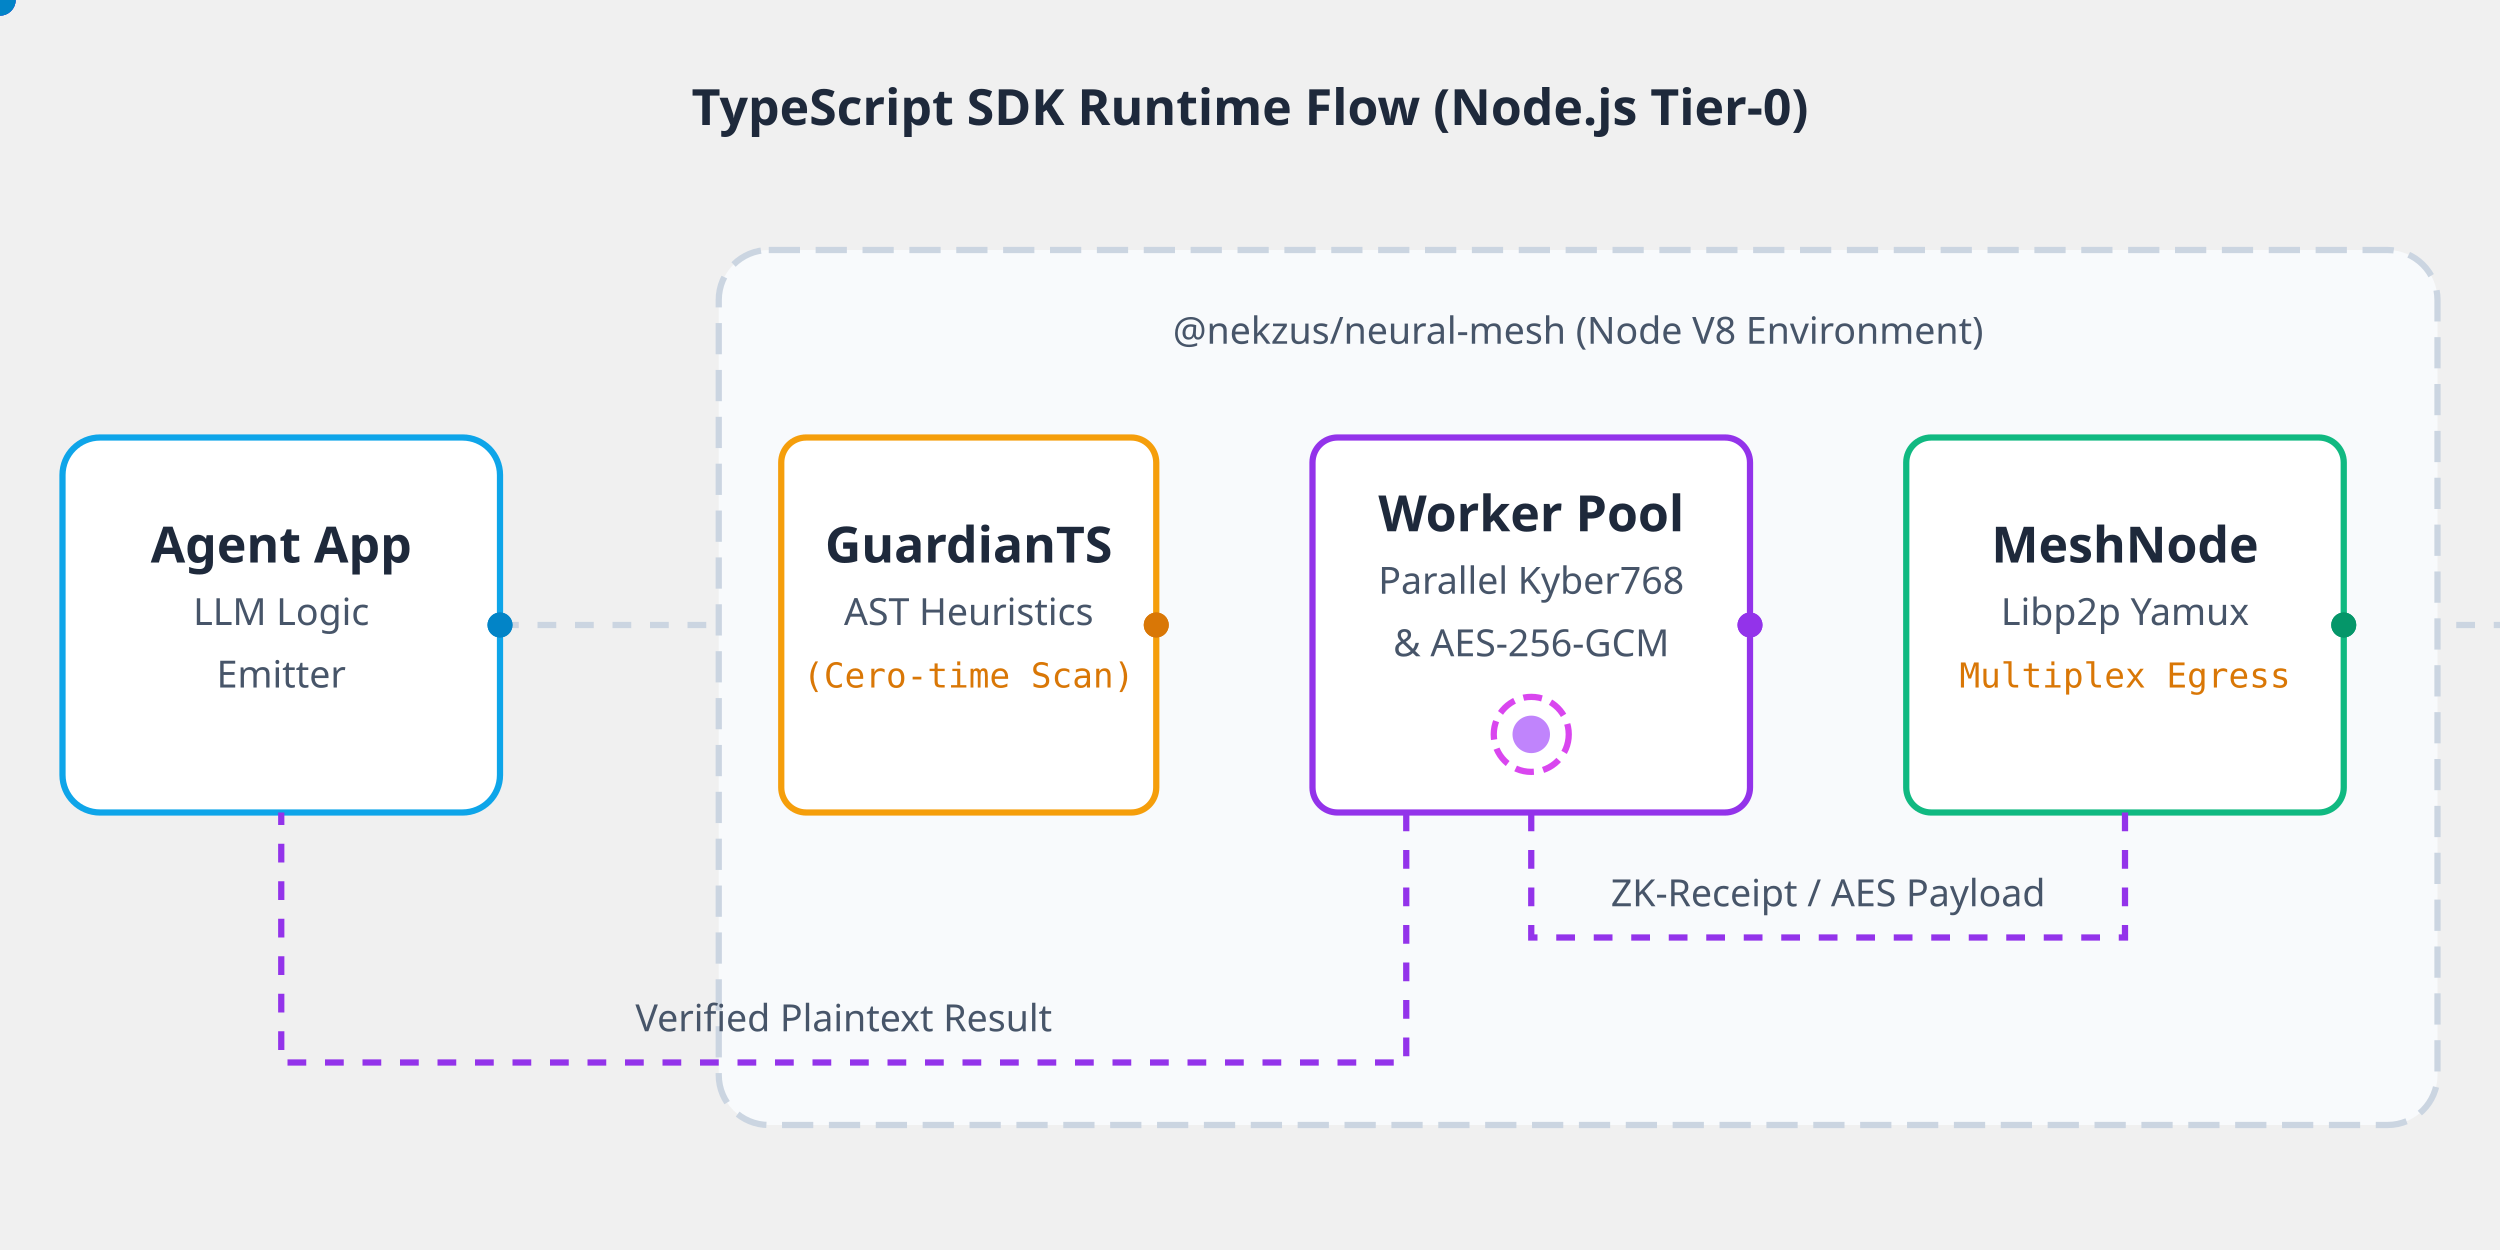
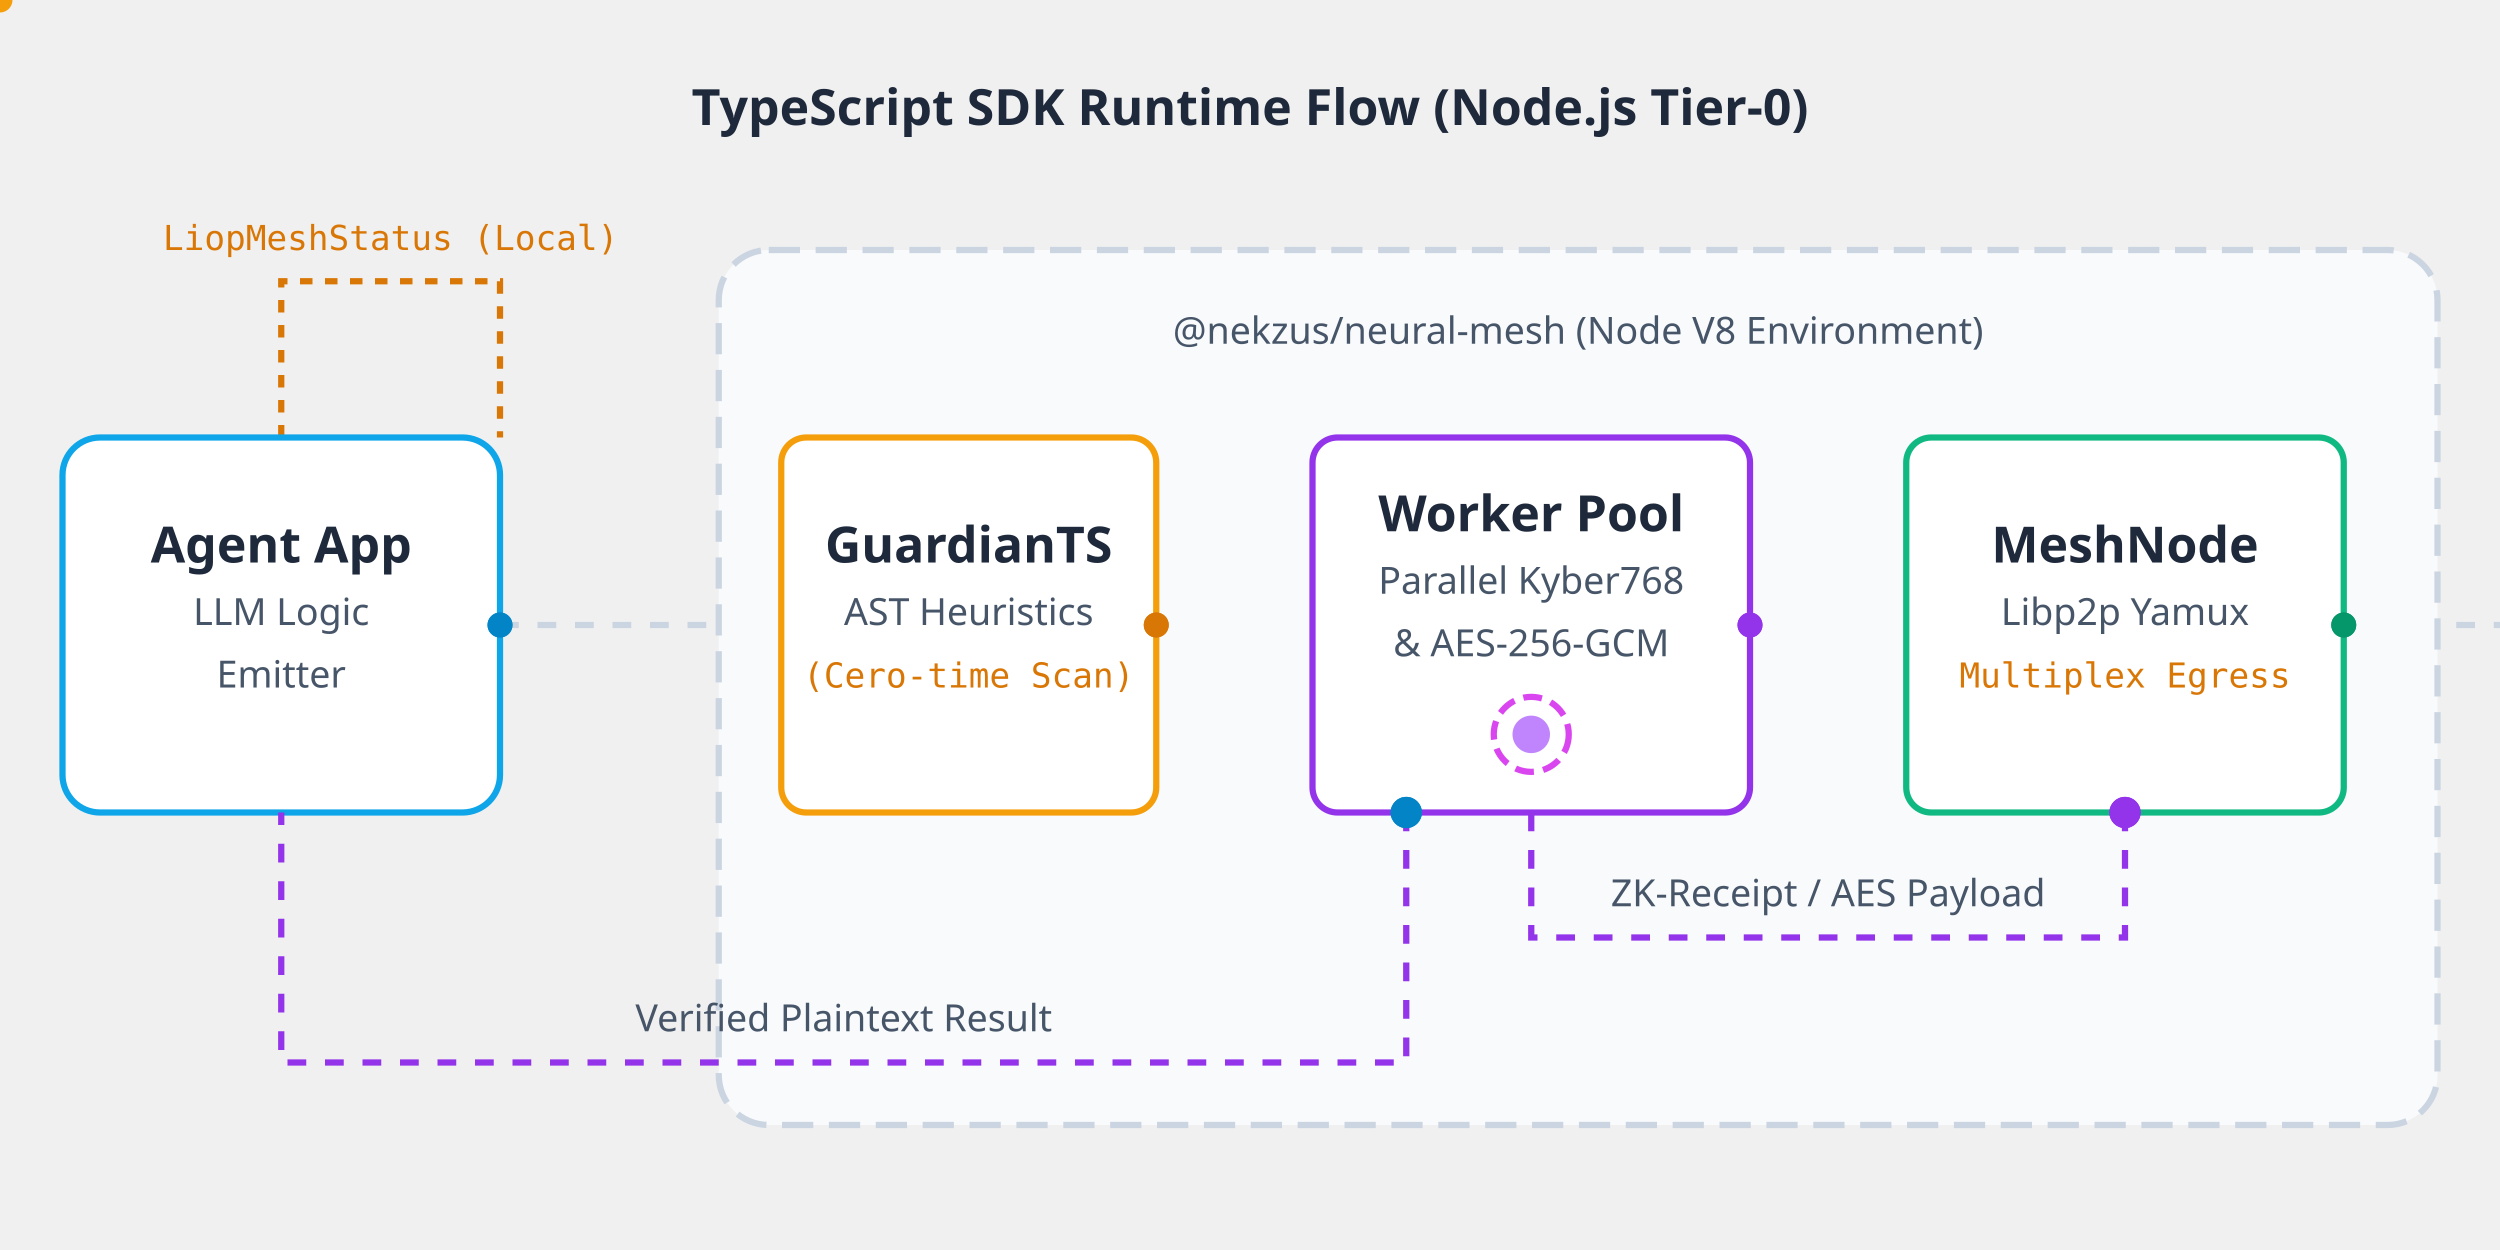
<svg xmlns="http://www.w3.org/2000/svg" viewBox="0 0 800 400" width="100%" height="auto">
  <defs>
        
    </defs>
  <style>
        .text-title-l {
            font-family: system-ui, sans-serif;
            font-weight: 700;
            font-size: 16px;
            fill: #1e293b;
        }

        .text-sub-l {
            font-family: system-ui, sans-serif;
            font-weight: 500;
            font-size: 12px;
            fill: #475569;
        }

        .text-tiny-l {
            font-family: monospace;
            font-size: 11px;
            fill: #d97706;
        }

        .conn-line-l {
            stroke: #cbd5e1;
            stroke-width: 2;
            stroke-dasharray: 6, 6;
            animation: dashAnimL 20s linear infinite;
        }

        .conn-line-rx-l {
            stroke: #9333ea;
            stroke-width: 2;
            stroke-dasharray: 6, 6;
            animation: dashAnimL 20s linear infinite;
        }

        @keyframes dashAnimL {
            to {
                stroke-dashoffset: -400;
            }
        }

        @keyframes move90-l {
            0% {
                transform: translateX(0px);
                opacity: 0;
            }

            10% {
                opacity: 1;
            }

            90% {
                opacity: 1;
            }

            100% {
                transform: translateX(90px);
                opacity: 0;
            }
        }

        @keyframes move50-l {
            0% {
                transform: translateX(0px);
                opacity: 0;
            }

            10% {
                opacity: 1;
            }

            90% {
                opacity: 1;
            }

            100% {
                transform: translateX(50px);
                opacity: 0;
            }
        }

        @keyframes moveReturn-l {
            0% {
                transform: translateX(0px);
                opacity: 0;
            }

            2% {
                opacity: 1;
            }

            98% {
                opacity: 1;
            }

            100% {
                transform: translateX(-590px);
                opacity: 0;
            }
        }

        @keyframes rxPath1-l {
-             0% {
-                 transform: translate(680px, 260px);
-                 opacity: 0;
-             }
- 
-             2% {
-                 opacity: 1;
-             }
- 
-             14.8% {
-                 transform: translate(680px, 300px);
-             }
- 
-             85.2% {
-                 transform: translate(490px, 300px);
-             }
- 
-             98% {
-                 opacity: 1;
-             }
- 
-             100% {
-                 transform: translate(490px, 260px);
-                 opacity: 0;
-             }
+             0% { transform: translate(0px, 0px); opacity: 0; }
+             2% { opacity: 1; }
+             14.8% { transform: translate(0px, 40px); }
+             85.2% { transform: translate(-190px, 40px); }
+             98% { opacity: 1; }
+             100% { transform: translate(-190px, 0px); opacity: 0; }
        }

        @keyframes rxPath2-l {
-             0% {
-                 transform: translate(450px, 260px);
-                 opacity: 0;
-             }
- 
-             2% {
-                 opacity: 1;
-             }
- 
-             15.4% {
-                 transform: translate(450px, 340px);
-             }
- 
-             84.6% {
-                 transform: translate(90px, 340px);
-             }
- 
-             98% {
-                 opacity: 1;
-             }
- 
-             100% {
-                 transform: translate(90px, 260px);
-                 opacity: 0;
-             }
+             0% { transform: translate(0px, 0px); opacity: 0; }
+             2% { opacity: 1; }
+             15.4% { transform: translate(0px, 80px); }
+             84.6% { transform: translate(-360px, 80px); }
+             98% { opacity: 1; }
+             100% { transform: translate(-360px, 0px); opacity: 0; }
        }

        .anim-90-1-l {
            animation: move90-l 1.5s linear infinite;
        }

        .anim-90-2-l {
            animation: move90-l 1.5s linear infinite 0.75s;
        }

        .anim-50-1-l {
            animation: move50-l 1s linear infinite;
        }

        .anim-50-2-l {
            animation: move50-l 1s linear infinite 0.5s;
        }

        .anim-ret-1-l {
            animation: moveReturn-l 3s linear infinite;
        }

        .anim-ret-2-l {
            animation: moveReturn-l 3s linear infinite 1.5s;
        }

        .anim-r1-1-l {
            animation: rxPath1-l 2s linear infinite;
        }

        .anim-r1-2-l {
            animation: rxPath1-l 2s linear infinite 1s;
        }

        .anim-r2-1-l {
            animation: rxPath2-l 3.5s linear infinite;
        }

        .anim-r2-2-l {
            animation: rxPath2-l 3.5s linear infinite 1.75s;
        }

        @keyframes spinGearL {
            100% {
                transform: rotate(360deg);
            }
        }

        .spin-l {
            transform-box: fill-box;
            transform-origin: center;
            animation: spinGearL 3s linear infinite;
        }
+ 
+         @keyframes diagPath-l {
+             0% { transform: translate(90px, 140px); opacity: 0; }
+             5% { opacity: 1; }
+             25% { transform: translate(90px, 90px); }
+             75% { transform: translate(160px, 90px); }
+             95% { opacity: 1; }
+             100% { transform: translate(160px, 140px); opacity: 0; }
+         }
+ 
+         .anim-diag-l {
+             animation: diagPath-l 3s linear infinite;
+         }
    </style>
  <text x="400" y="40" class="text-title-l" text-anchor="middle" font-size="20" fill="#0284c7">TypeScript SDK Runtime
        Flow (Node.js Tier-0)</text>
+   <path d="M 90 140 L 90 90 L 160 90 L 160 140" fill="none" stroke="#d97706" stroke-width="2" stroke-dasharray="4 4" />
+   <text x="125" y="80" class="text-tiny-l" text-anchor="middle" fill="#b45309">LiopMeshStatus (Local)</text>
+   <circle cx="0" cy="0" r="4" fill="#f59e0b" class="anim-diag-l" />
  <line x1="160" y1="200" x2="250" y2="200" class="conn-line-l" />
  <line x1="370" y1="200" x2="420" y2="200" class="conn-line-l" />
  <line x1="560" y1="200" x2="610" y2="200" class="conn-line-l" />
  <line x1="750" y1="200" x2="800" y2="200" class="conn-line-l" />
  <rect x="20" y="140" width="140" height="120" rx="12" fill="#ffffff" stroke="#0ea5e9" stroke-width="2" />
  <text x="90" y="180" class="text-title-l" text-anchor="middle">Agent App</text>
  <text x="90" y="200" class="text-sub-l" text-anchor="middle">LLM Logic</text>
  <text x="90" y="220" class="text-sub-l" text-anchor="middle">Emitter</text>
  <rect x="230" y="80" width="550" height="280" rx="16" fill="#f8fafc" stroke="#cbd5e1" stroke-width="2" stroke-dasharray="10 5" />
  <text x="505" y="110" class="text-sub-l" text-anchor="middle" fill="#64748b">@nekzus/neural-mesh (Node V8
        Environment)</text>
  <rect x="250" y="140" width="120" height="120" rx="8" fill="#ffffff" stroke="#f59e0b" stroke-width="2" />
  <text x="310" y="180" class="text-title-l" text-anchor="middle" fill="#d97706">GuardianTS</text>
  <text x="310" y="200" class="text-sub-l" text-anchor="middle">AST Heuristics</text>
  <text x="310" y="220" class="text-tiny-l" text-anchor="middle">(Cero-time Scan)</text>
  <rect x="420" y="140" width="140" height="120" rx="8" fill="#ffffff" stroke="#9333ea" stroke-width="2" />
  <text x="490" y="170" class="text-title-l" text-anchor="middle" fill="#7e22ce">Worker Pool</text>
  <text x="490" y="190" class="text-sub-l" text-anchor="middle">Parallel Kyber768</text>
  <text x="490" y="210" class="text-sub-l" text-anchor="middle">&amp; AES-256-GCM</text>
  <g transform="translate(490, 235)">
    <g class="spin-l">
      <circle cx="0" cy="0" r="12" fill="none" stroke="#d946ef" stroke-width="2" stroke-dasharray="6 3" />
      <circle cx="0" cy="0" r="6" fill="#c084fc" />
    </g>
  </g>
  <rect x="610" y="140" width="140" height="120" rx="8" fill="#ffffff" stroke="#10b981" stroke-width="2" />
  <text x="680" y="180" class="text-title-l" text-anchor="middle" fill="#059669">MeshNode</text>
  <text x="680" y="200" class="text-sub-l" text-anchor="middle">Libp2p Yamux</text>
  <text x="680" y="220" class="text-tiny-l" text-anchor="middle" fill="#047857">Multiplex Egress</text>
  <g transform="translate(160, 200)">
    <circle cx="0" cy="0" r="4" fill="#0284c7" class="anim-90-1-l" />
    <circle cx="0" cy="0" r="4" fill="#0284c7" class="anim-90-2-l" />
  </g>
  <g transform="translate(370, 200)">
    <circle cx="0" cy="0" r="4" fill="#d97706" class="anim-50-1-l" />
    <circle cx="0" cy="0" r="4" fill="#d97706" class="anim-50-2-l" />
  </g>
  <g transform="translate(560, 200)">
    <circle cx="0" cy="0" r="4" fill="#9333ea" class="anim-50-1-l" />
    <circle cx="0" cy="0" r="4" fill="#9333ea" class="anim-50-2-l" />
  </g>
  <g transform="translate(750, 200)">
    <circle cx="0" cy="0" r="4" fill="#059669" class="anim-50-1-l" />
    <circle cx="0" cy="0" r="4" fill="#059669" class="anim-50-2-l" />
  </g>
  <path d="M 680 260 L 680 300 L 490 300 L 490 260" fill="none" class="conn-line-rx-l" />
  <text x="585" y="290" class="text-sub-l" text-anchor="middle" fill="#7e22ce">ZK-Receipt / AES Payload</text>
-   <circle cx="0" cy="0" r="5" fill="#9333ea" class="anim-r1-1-l" />
-   <circle cx="0" cy="0" r="5" fill="#9333ea" class="anim-r1-2-l" />
+   <g transform="translate(680, 260)">
+     <circle cx="0" cy="0" r="5" fill="#9333ea" class="anim-r1-1-l" />
+     <circle cx="0" cy="0" r="5" fill="#9333ea" class="anim-r1-2-l" />
+   </g>
  <path d="M 450 260 L 450 340 L 90 340 L 90 260" fill="none" class="conn-line-rx-l" />
  <text x="270" y="330" class="text-sub-l" text-anchor="middle" fill="#0284c7">Verified Plaintext Result</text>
-   <circle cx="0" cy="0" r="5" fill="#0284c7" class="anim-r2-1-l" />
-   <circle cx="0" cy="0" r="5" fill="#0284c7" class="anim-r2-2-l" />
+   <g transform="translate(450, 260)">
+     <circle cx="0" cy="0" r="5" fill="#0284c7" class="anim-r2-1-l" />
+     <circle cx="0" cy="0" r="5" fill="#0284c7" class="anim-r2-2-l" />
+   </g>
</svg>
